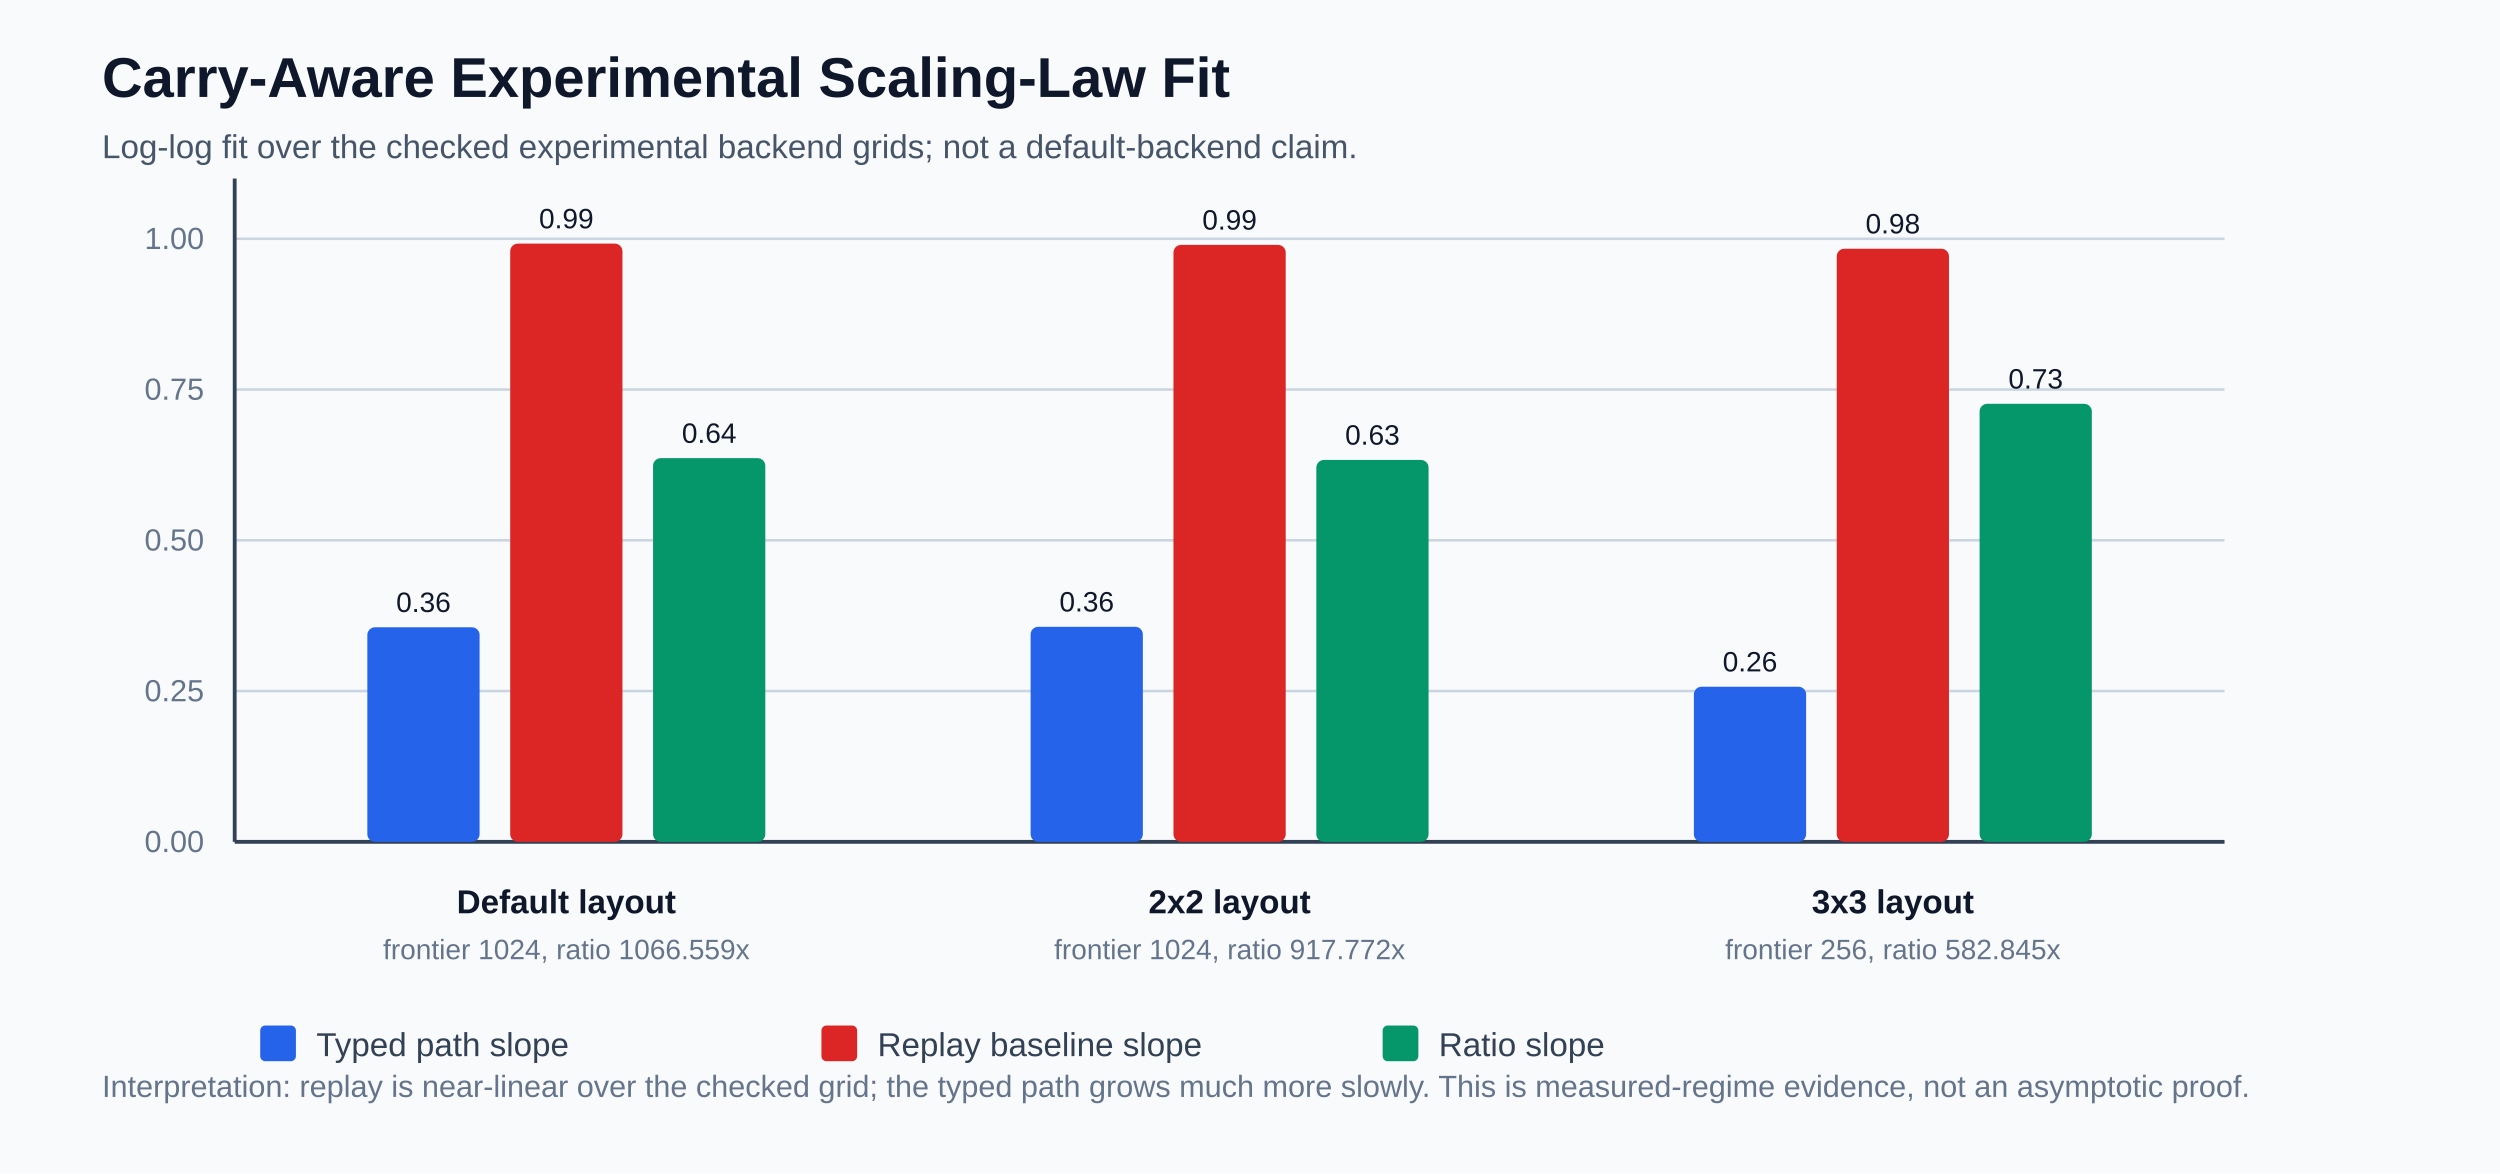
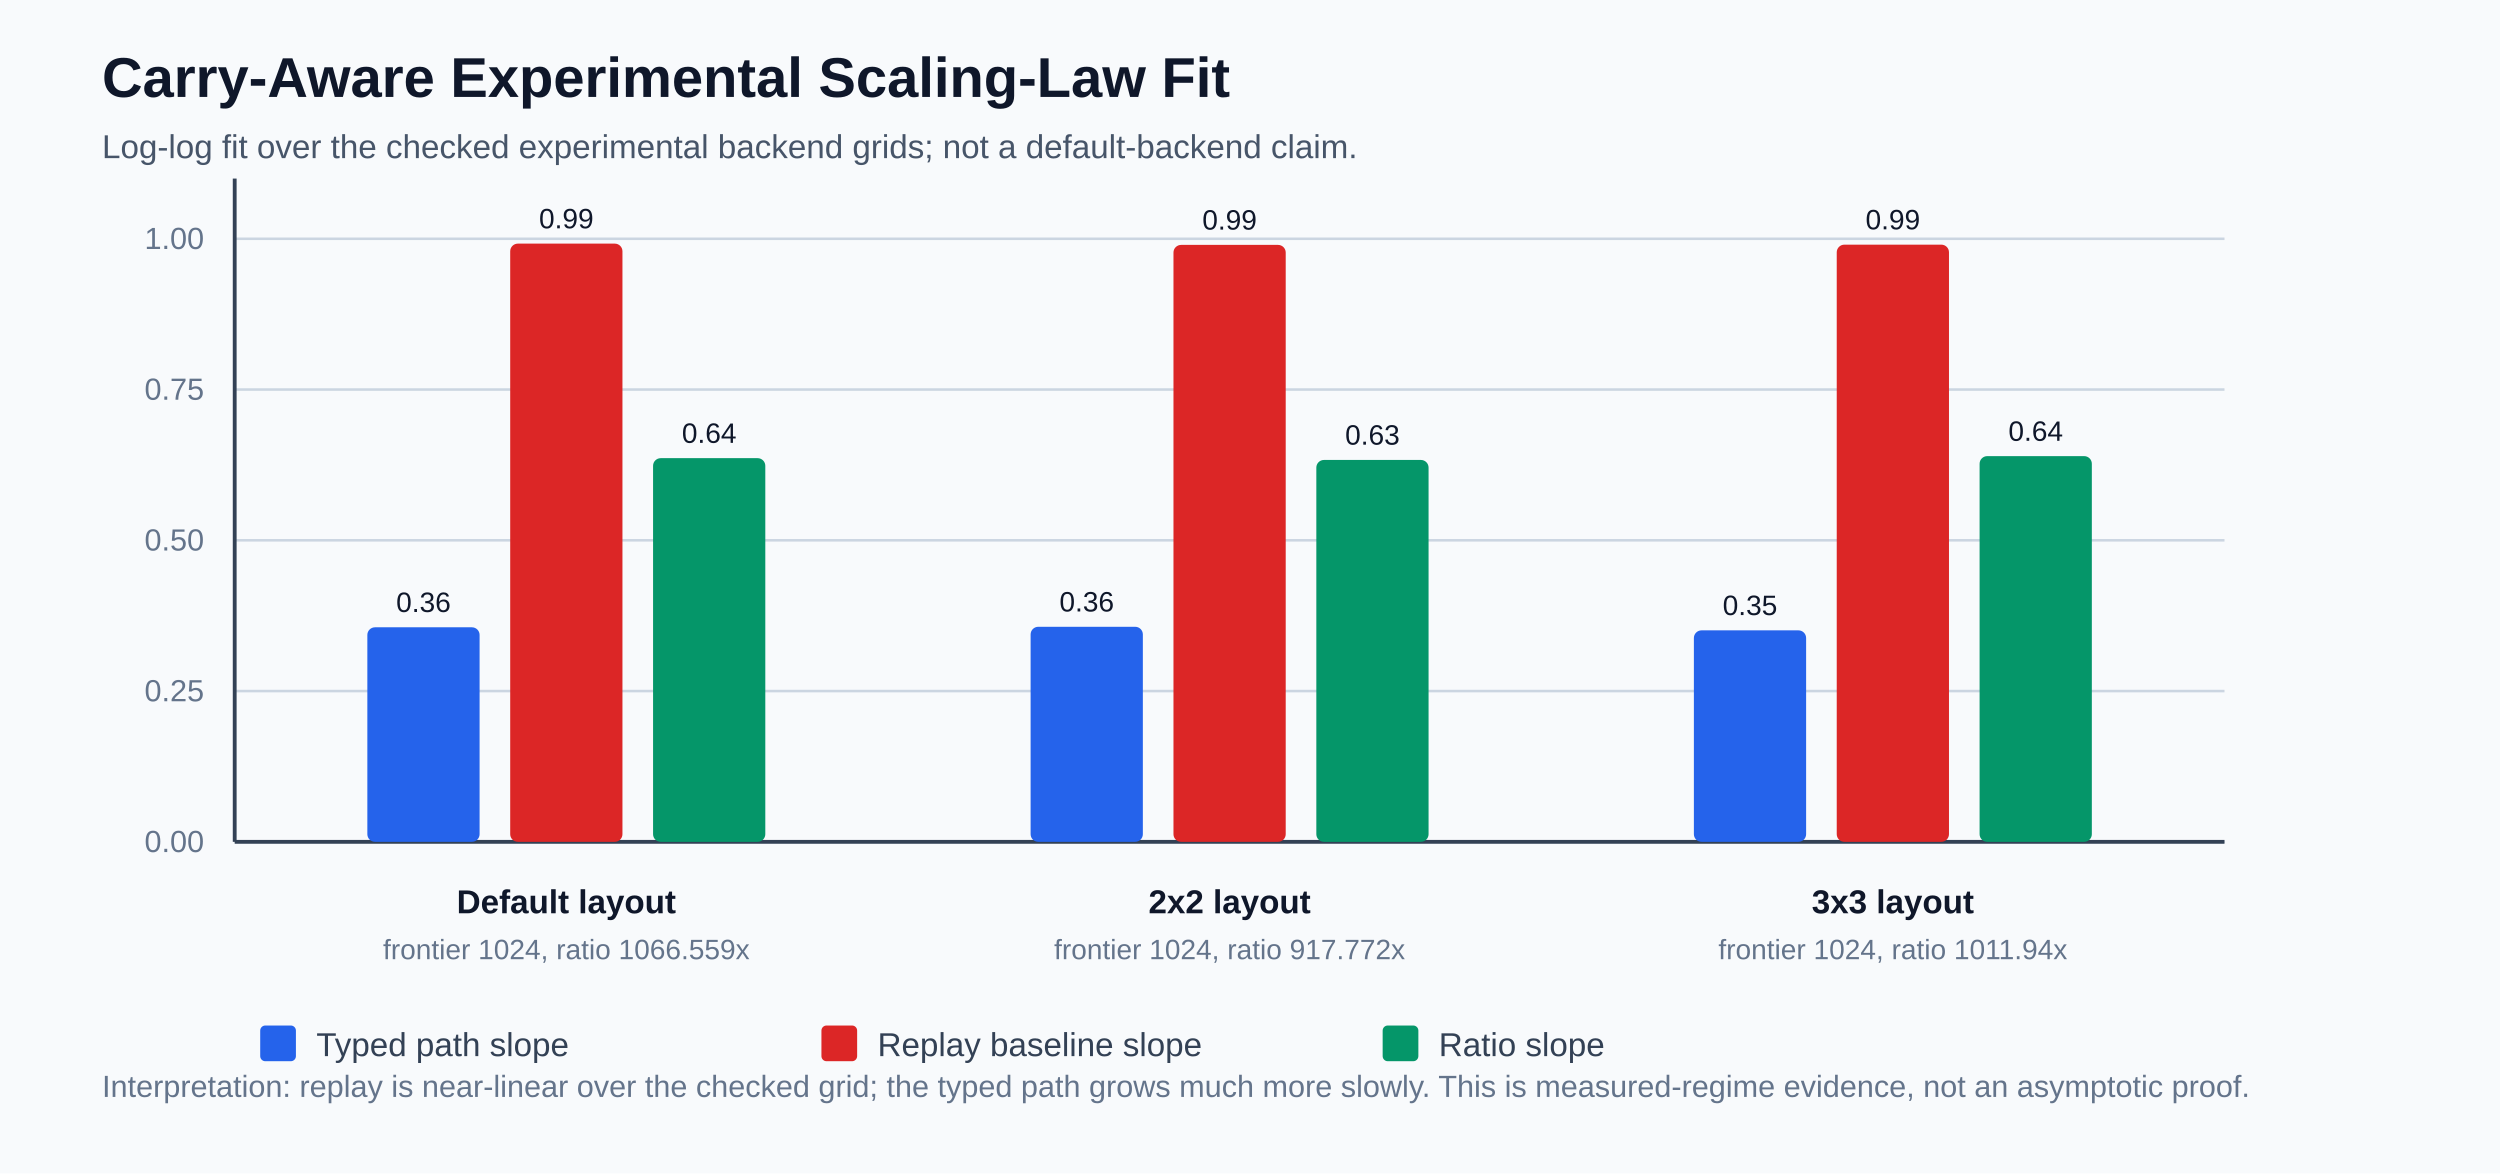
<svg xmlns="http://www.w3.org/2000/svg" width="980" height="460" viewBox="0 0 980 460">
  <rect width="100%" height="100%" fill="#F8FAFC" />
  <text x="40" y="38" font-family="Arial, sans-serif" font-size="22" font-weight="700" fill="#0F172A">Carry-Aware Experimental Scaling-Law Fit</text>
  <text x="40" y="62" font-family="Arial, sans-serif" font-size="13" fill="#475569">Log-log fit over the checked experimental backend grids; not a default-backend claim.</text>
  <line x1="92" y1="330.0" x2="872" y2="330.0" stroke="#CBD5E1" stroke-width="1" />
  <text x="80" y="334.0" text-anchor="end" font-family="Arial, sans-serif" font-size="12" fill="#64748B">0.00</text>
  <line x1="92" y1="270.9" x2="872" y2="270.9" stroke="#CBD5E1" stroke-width="1" />
  <text x="80" y="274.9" text-anchor="end" font-family="Arial, sans-serif" font-size="12" fill="#64748B">0.25</text>
  <line x1="92" y1="211.8" x2="872" y2="211.8" stroke="#CBD5E1" stroke-width="1" />
  <text x="80" y="215.8" text-anchor="end" font-family="Arial, sans-serif" font-size="12" fill="#64748B">0.50</text>
  <line x1="92" y1="152.7" x2="872" y2="152.7" stroke="#CBD5E1" stroke-width="1" />
  <text x="80" y="156.7" text-anchor="end" font-family="Arial, sans-serif" font-size="12" fill="#64748B">0.75</text>
  <line x1="92" y1="93.6" x2="872" y2="93.6" stroke="#CBD5E1" stroke-width="1" />
  <text x="80" y="97.6" text-anchor="end" font-family="Arial, sans-serif" font-size="12" fill="#64748B">1.00</text>
  <line x1="92" y1="70" x2="92" y2="330" stroke="#334155" stroke-width="1.5" />
  <line x1="92" y1="330" x2="872" y2="330" stroke="#334155" stroke-width="1.5" />
  <rect x="144.0" y="245.9" width="44" height="84.1" rx="3" fill="#2563EB" />
  <text x="166.0" y="239.9" text-anchor="middle" font-family="Arial, sans-serif" font-size="11" fill="#0F172A">0.36</text>
  <rect x="200.0" y="95.5" width="44" height="234.5" rx="3" fill="#DC2626" />
  <text x="222.0" y="89.5" text-anchor="middle" font-family="Arial, sans-serif" font-size="11" fill="#0F172A">0.99</text>
  <rect x="256.0" y="179.6" width="44" height="150.4" rx="3" fill="#059669" />
  <text x="278.0" y="173.6" text-anchor="middle" font-family="Arial, sans-serif" font-size="11" fill="#0F172A">0.64</text>
  <text x="222.0" y="358" text-anchor="middle" font-family="Arial, sans-serif" font-size="13" font-weight="700" fill="#0F172A">Default layout</text>
  <text x="222.0" y="376" text-anchor="middle" font-family="Arial, sans-serif" font-size="11" fill="#64748B">frontier 1024, ratio 1066.559x</text>
  <rect x="404.0" y="245.7" width="44" height="84.3" rx="3" fill="#2563EB" />
  <text x="426.0" y="239.7" text-anchor="middle" font-family="Arial, sans-serif" font-size="11" fill="#0F172A">0.36</text>
  <rect x="460.0" y="96.0" width="44" height="234.0" rx="3" fill="#DC2626" />
  <text x="482.0" y="90.0" text-anchor="middle" font-family="Arial, sans-serif" font-size="11" fill="#0F172A">0.99</text>
  <rect x="516.0" y="180.3" width="44" height="149.7" rx="3" fill="#059669" />
  <text x="538.0" y="174.3" text-anchor="middle" font-family="Arial, sans-serif" font-size="11" fill="#0F172A">0.63</text>
  <text x="482.0" y="358" text-anchor="middle" font-family="Arial, sans-serif" font-size="13" font-weight="700" fill="#0F172A">2x2 layout</text>
  <text x="482.0" y="376" text-anchor="middle" font-family="Arial, sans-serif" font-size="11" fill="#64748B">frontier 1024, ratio 917.772x</text>
-   <rect x="664.0" y="269.2" width="44" height="60.8" rx="3" fill="#2563EB" />
-   <text x="686.0" y="263.2" text-anchor="middle" font-family="Arial, sans-serif" font-size="11" fill="#0F172A">0.26</text>
-   <rect x="720.0" y="97.5" width="44" height="232.5" rx="3" fill="#DC2626" />
-   <text x="742.0" y="91.5" text-anchor="middle" font-family="Arial, sans-serif" font-size="11" fill="#0F172A">0.98</text>
-   <rect x="776.0" y="158.3" width="44" height="171.7" rx="3" fill="#059669" />
-   <text x="798.0" y="152.3" text-anchor="middle" font-family="Arial, sans-serif" font-size="11" fill="#0F172A">0.73</text>
+   <rect x="664.0" y="247.1" width="44" height="82.9" rx="3" fill="#2563EB" />
+   <text x="686.0" y="241.1" text-anchor="middle" font-family="Arial, sans-serif" font-size="11" fill="#0F172A">0.35</text>
+   <rect x="720.0" y="95.9" width="44" height="234.1" rx="3" fill="#DC2626" />
+   <text x="742.0" y="89.9" text-anchor="middle" font-family="Arial, sans-serif" font-size="11" fill="#0F172A">0.99</text>
+   <rect x="776.0" y="178.8" width="44" height="151.2" rx="3" fill="#059669" />
+   <text x="798.0" y="172.8" text-anchor="middle" font-family="Arial, sans-serif" font-size="11" fill="#0F172A">0.64</text>
  <text x="742.0" y="358" text-anchor="middle" font-family="Arial, sans-serif" font-size="13" font-weight="700" fill="#0F172A">3x3 layout</text>
-   <text x="742.0" y="376" text-anchor="middle" font-family="Arial, sans-serif" font-size="11" fill="#64748B">frontier 256, ratio 582.845x</text>
+   <text x="742.0" y="376" text-anchor="middle" font-family="Arial, sans-serif" font-size="11" fill="#64748B">frontier 1024, ratio 1011.94x</text>
  <rect x="102" y="402" width="14" height="14" rx="2" fill="#2563EB" />
  <text x="124" y="414" font-family="Arial, sans-serif" font-size="13" fill="#334155">Typed path slope</text>
  <rect x="322" y="402" width="14" height="14" rx="2" fill="#DC2626" />
  <text x="344" y="414" font-family="Arial, sans-serif" font-size="13" fill="#334155">Replay baseline slope</text>
  <rect x="542" y="402" width="14" height="14" rx="2" fill="#059669" />
  <text x="564" y="414" font-family="Arial, sans-serif" font-size="13" fill="#334155">Ratio slope</text>
  <text x="40" y="430" font-family="Arial, sans-serif" font-size="12" fill="#64748B">Interpretation: replay is near-linear over the checked grid; the typed path grows much more slowly. This is measured-regime evidence, not an asymptotic proof.</text>
</svg>
